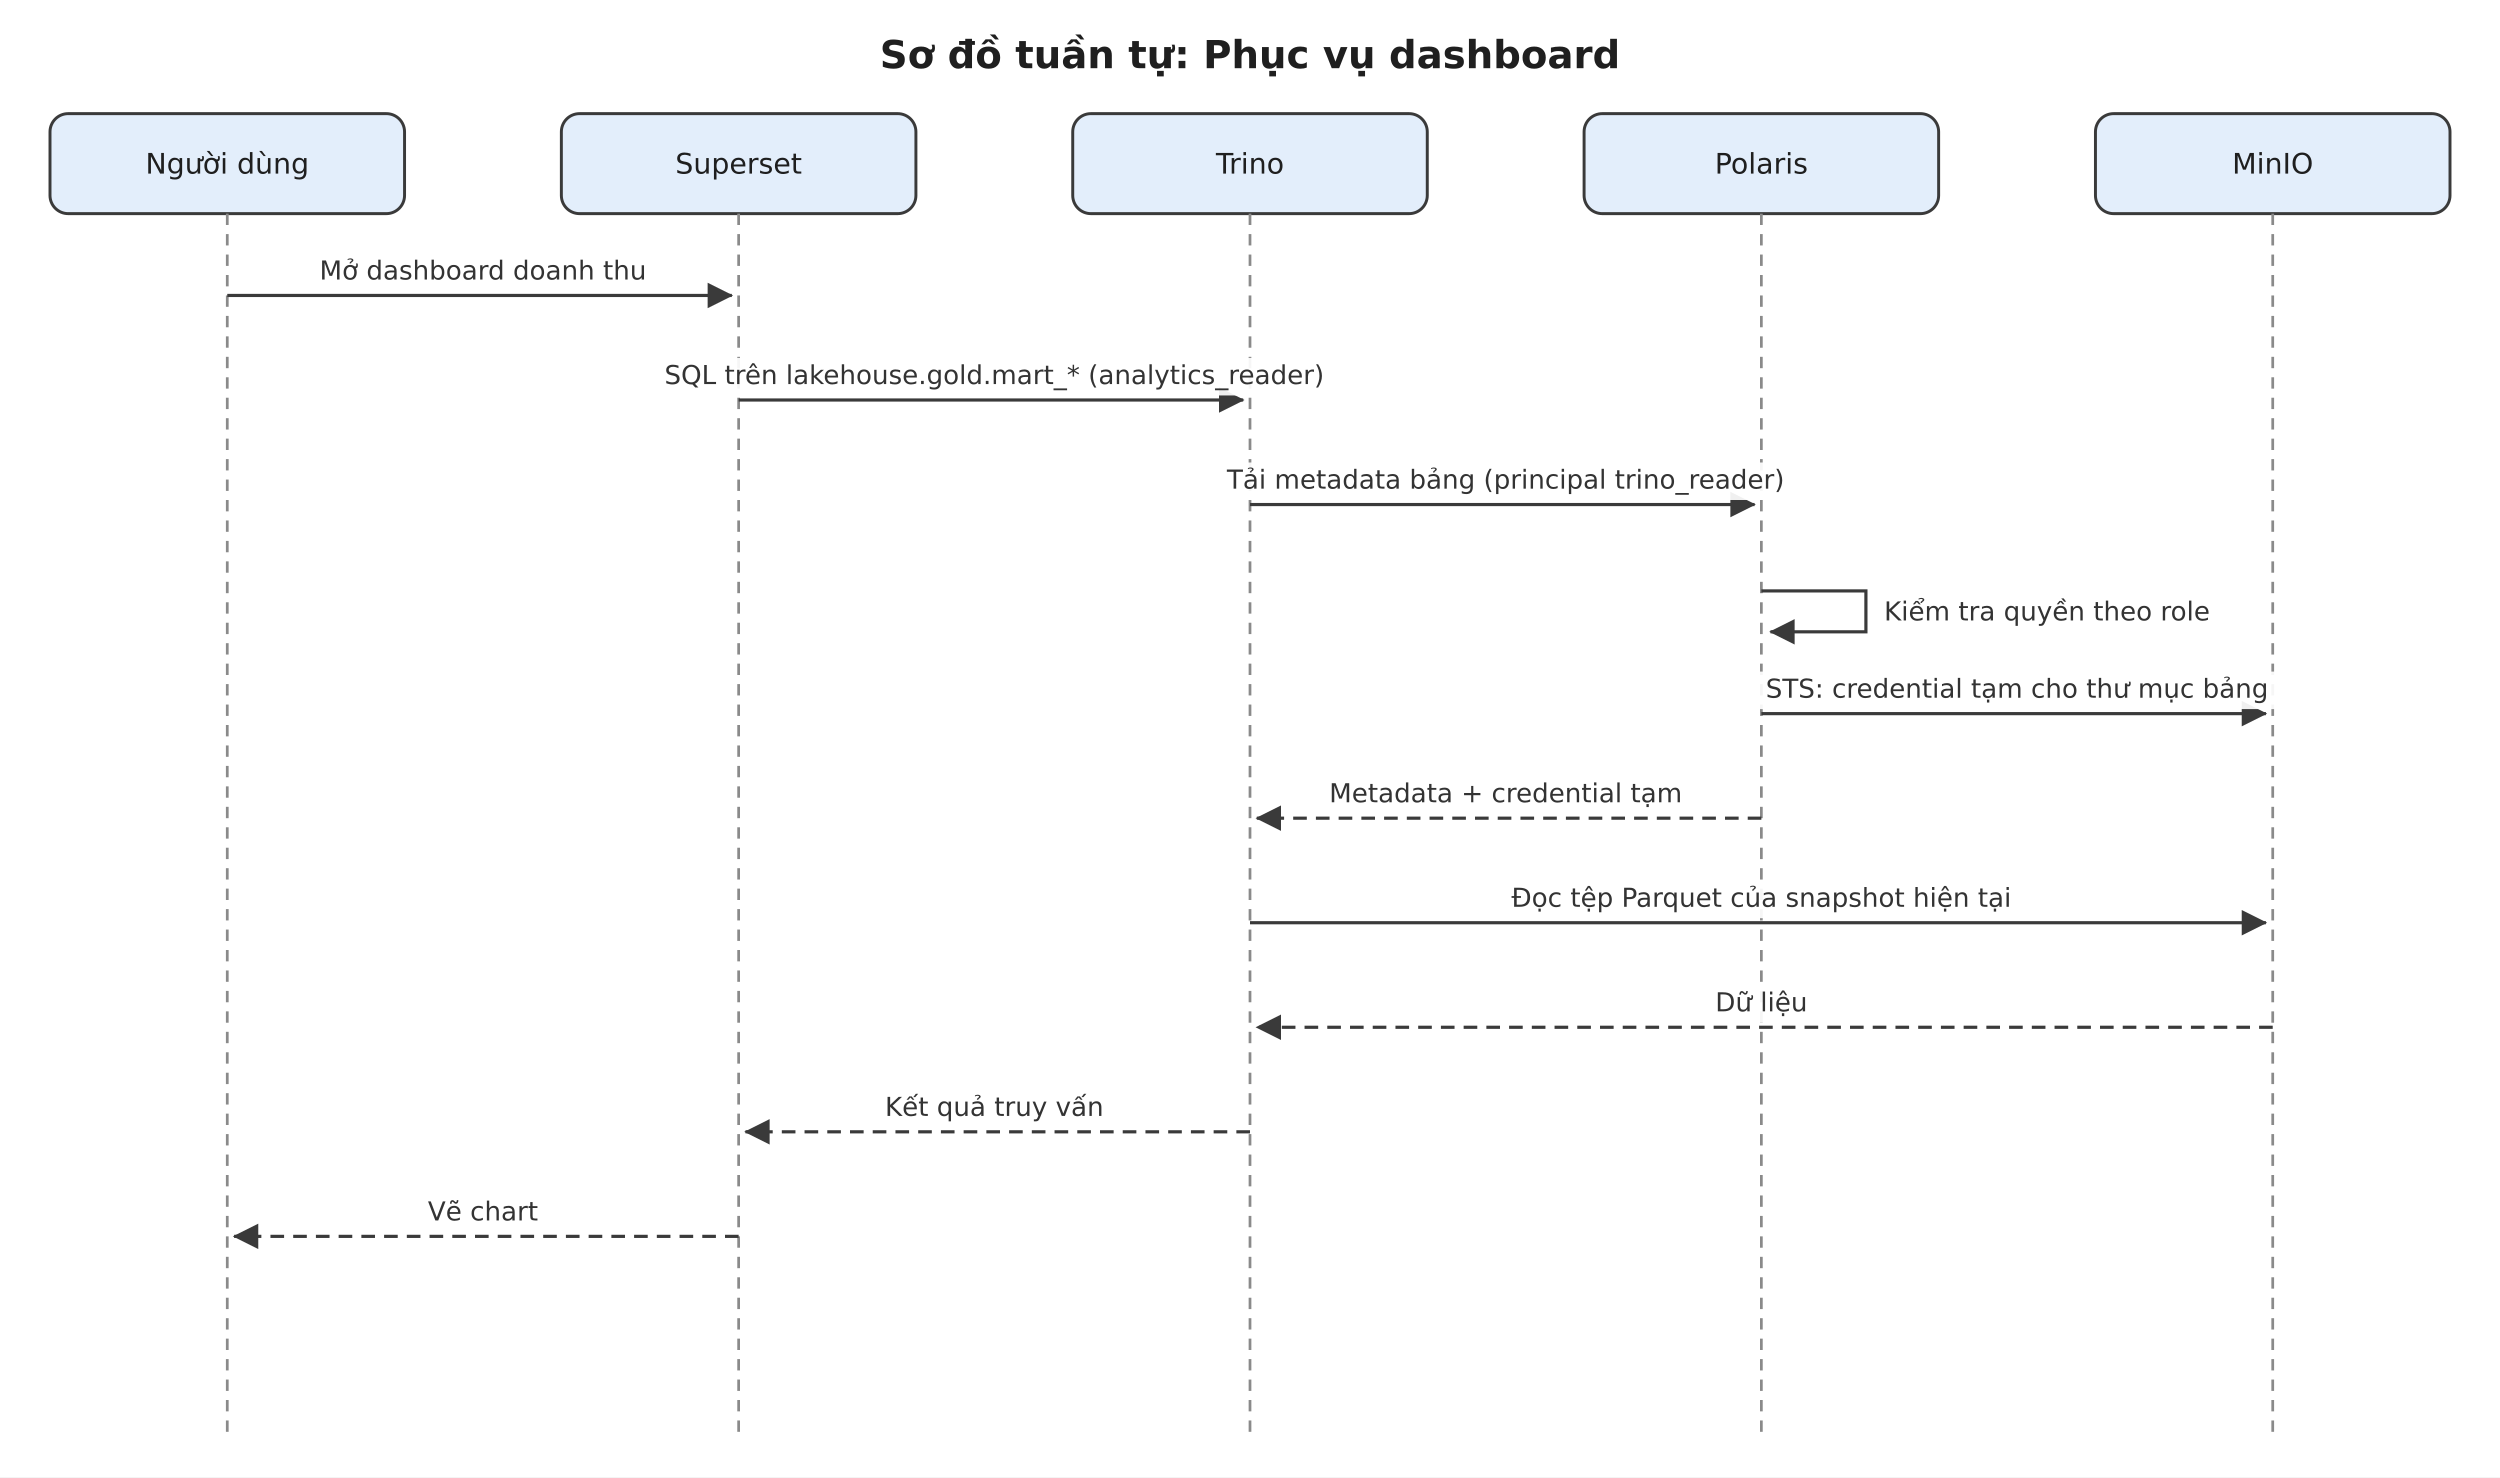
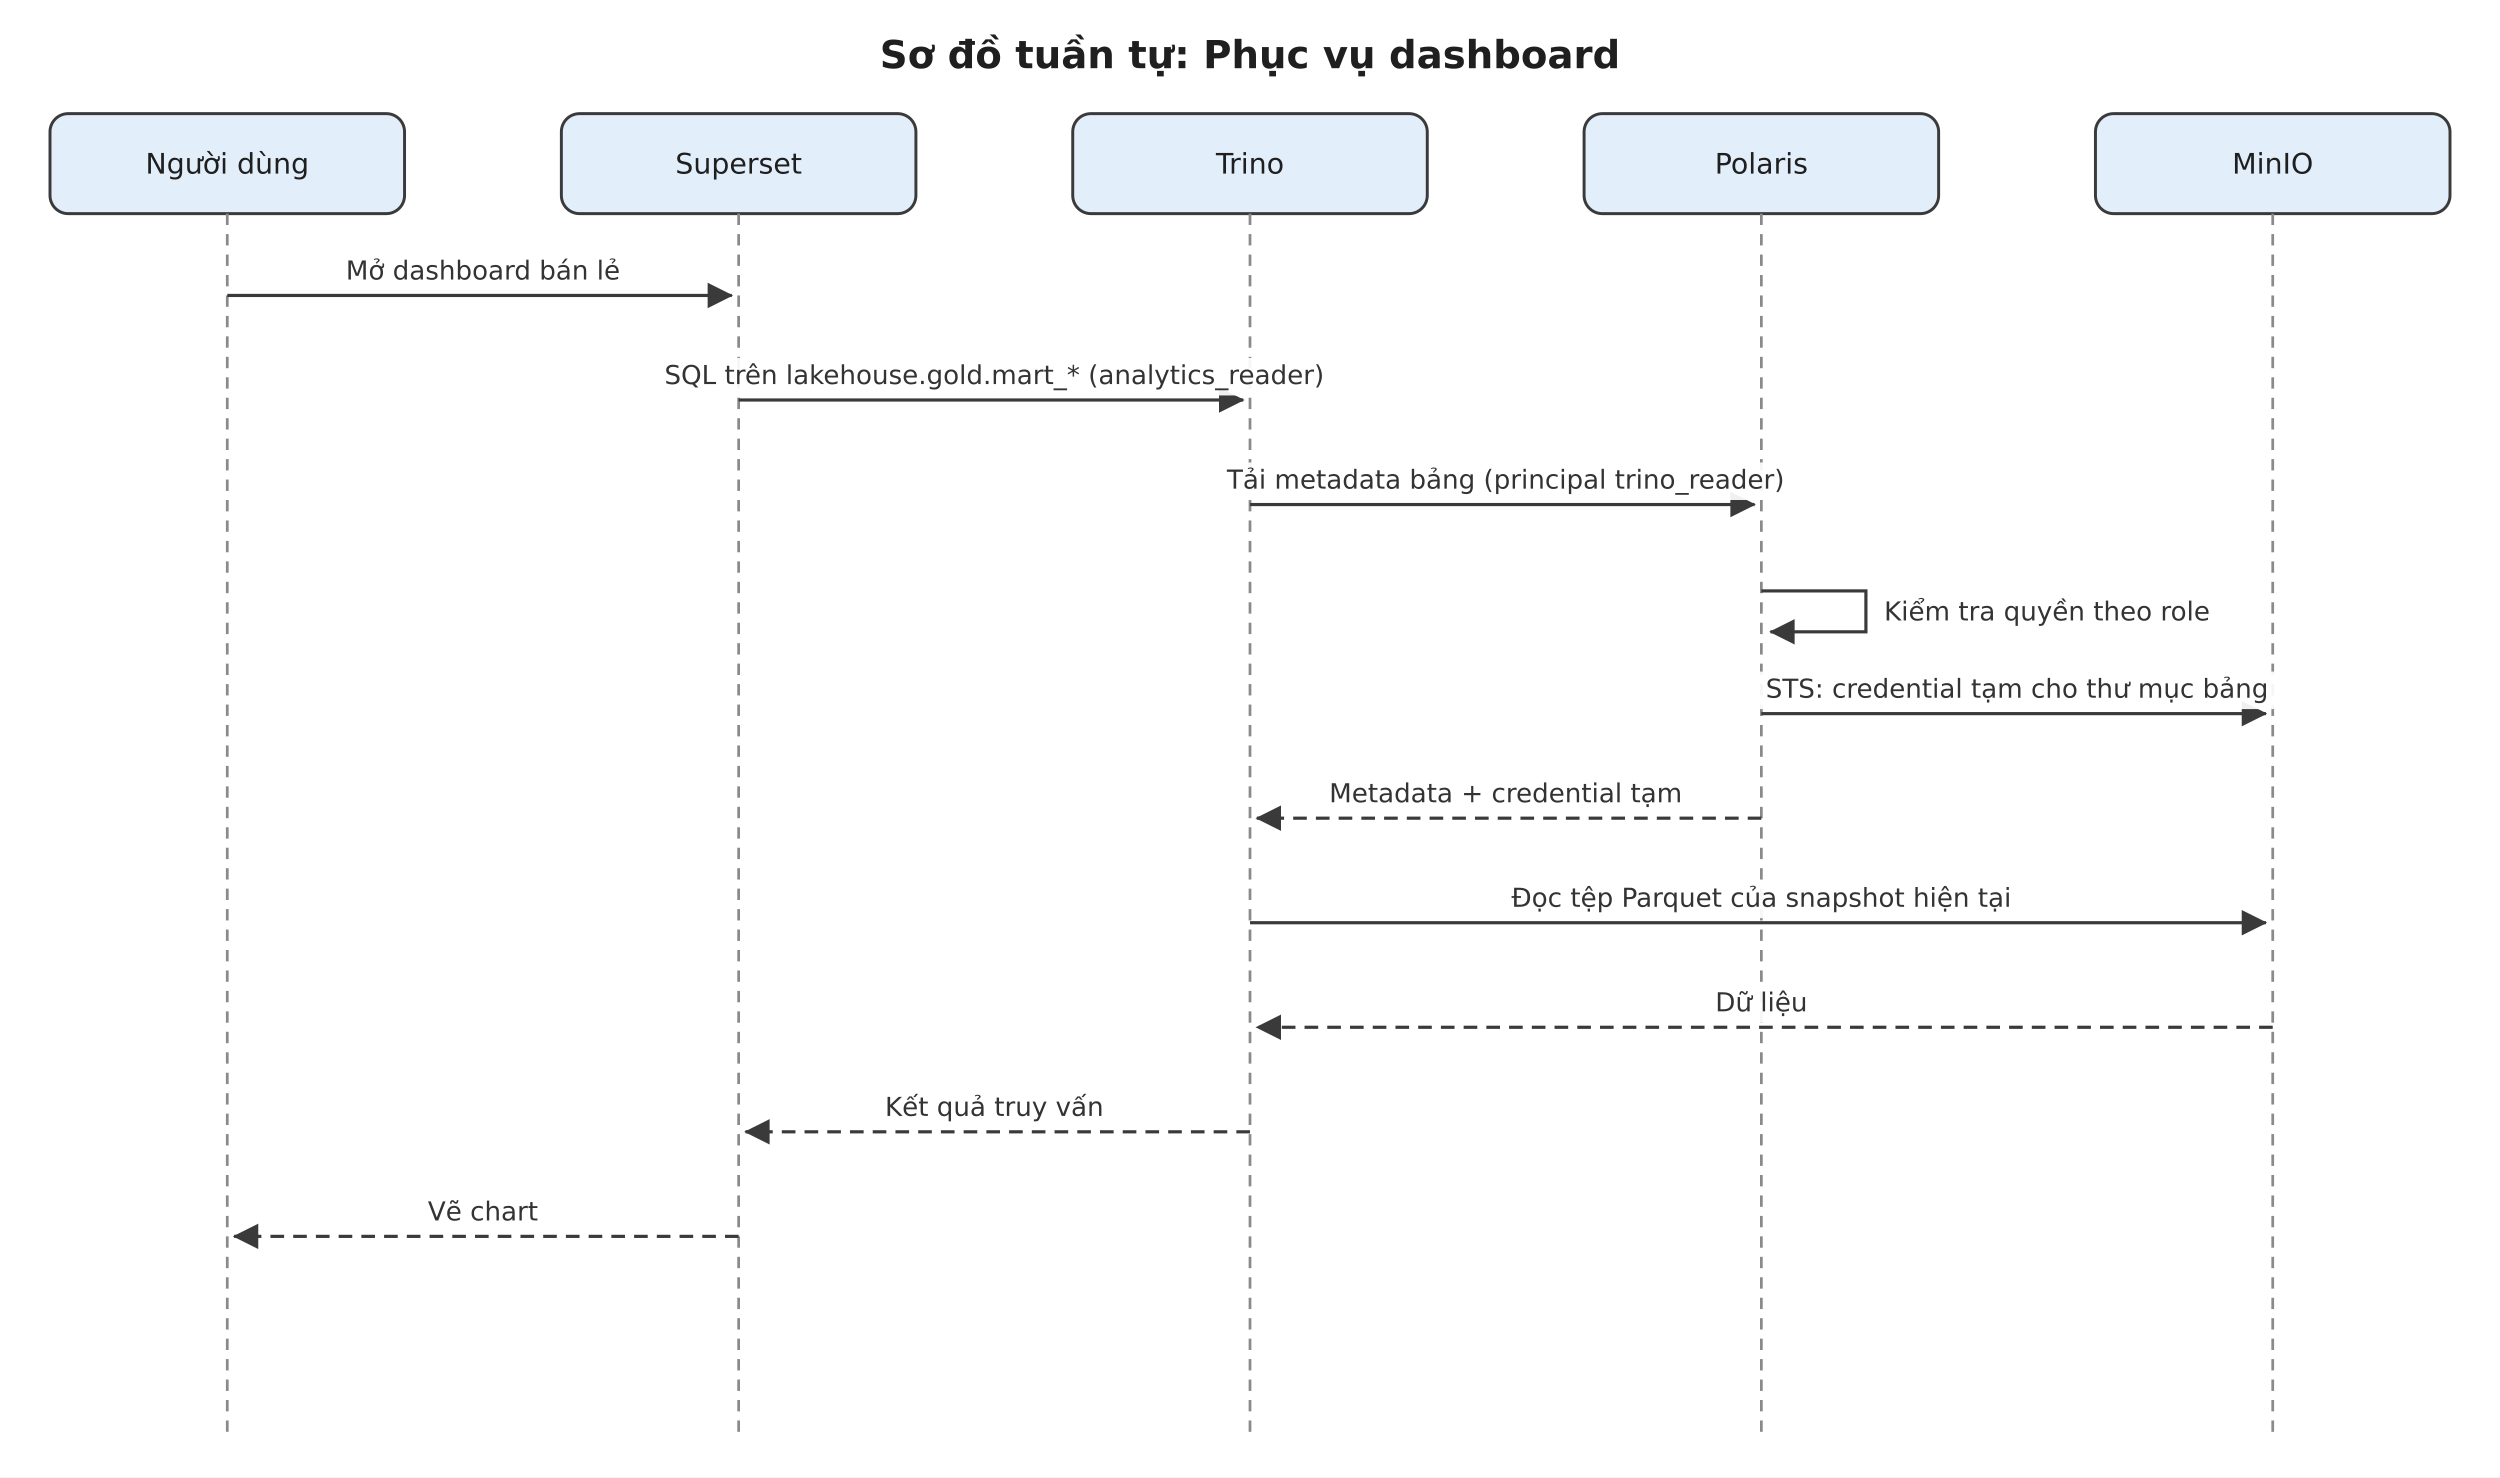
<svg xmlns="http://www.w3.org/2000/svg" width="1100" height="650" viewBox="0 0 1100 650">
  <defs>
    <marker id="arrow" viewBox="0 0 10 10" refX="9.5" refY="5" markerWidth="8" markerHeight="8" orient="auto-start-reverse">
      <path d="M 0 0 L 10 5 L 0 10 z" fill="#3A3A3A" />
    </marker>
    <marker id="arrow-start" viewBox="0 0 10 10" refX="0.5" refY="5" markerWidth="8" markerHeight="8" orient="auto">
      <path d="M 10 0 L 0 5 L 10 10 z" fill="#3A3A3A" />
    </marker>
  </defs>
  <rect width="100%" height="100%" fill="#FFFFFF" />
  <text x="550.0" y="30.0" font-family="DejaVu Sans, Arial, Helvetica, sans-serif" font-size="17" font-weight="bold" text-anchor="middle" fill="#1F1F1F">Sơ đồ tuần tự: Phục vụ dashboard</text>
  <rect x="22.0" y="50" width="156" height="44" rx="8" fill="#E3EEFB" stroke="#3A3A3A" stroke-width="1.3" />
  <text x="100.0" y="76.4" font-family="DejaVu Sans, Arial, Helvetica, sans-serif" font-size="12.5" font-weight="normal" text-anchor="middle" fill="#1F1F1F">Người dùng</text>
  <line x1="100.0" y1="94" x2="100.0" y2="630" stroke="#8A8A8A" stroke-width="1.2" stroke-dasharray="5 4" />
  <rect x="247.0" y="50" width="156" height="44" rx="8" fill="#E3EEFB" stroke="#3A3A3A" stroke-width="1.3" />
  <text x="325.0" y="76.4" font-family="DejaVu Sans, Arial, Helvetica, sans-serif" font-size="12.5" font-weight="normal" text-anchor="middle" fill="#1F1F1F">Superset</text>
  <line x1="325.0" y1="94" x2="325.0" y2="630" stroke="#8A8A8A" stroke-width="1.2" stroke-dasharray="5 4" />
  <rect x="472.0" y="50" width="156" height="44" rx="8" fill="#E3EEFB" stroke="#3A3A3A" stroke-width="1.3" />
  <text x="550.0" y="76.4" font-family="DejaVu Sans, Arial, Helvetica, sans-serif" font-size="12.5" font-weight="normal" text-anchor="middle" fill="#1F1F1F">Trino</text>
  <line x1="550.0" y1="94" x2="550.0" y2="630" stroke="#8A8A8A" stroke-width="1.2" stroke-dasharray="5 4" />
  <rect x="697.0" y="50" width="156" height="44" rx="8" fill="#E3EEFB" stroke="#3A3A3A" stroke-width="1.3" />
  <text x="775.0" y="76.4" font-family="DejaVu Sans, Arial, Helvetica, sans-serif" font-size="12.5" font-weight="normal" text-anchor="middle" fill="#1F1F1F">Polaris</text>
  <line x1="775.0" y1="94" x2="775.0" y2="630" stroke="#8A8A8A" stroke-width="1.2" stroke-dasharray="5 4" />
  <rect x="922.0" y="50" width="156" height="44" rx="8" fill="#E3EEFB" stroke="#3A3A3A" stroke-width="1.3" />
  <text x="1000.0" y="76.4" font-family="DejaVu Sans, Arial, Helvetica, sans-serif" font-size="12.5" font-weight="normal" text-anchor="middle" fill="#1F1F1F">MinIO</text>
  <line x1="1000.0" y1="94" x2="1000.0" y2="630" stroke="#8A8A8A" stroke-width="1.2" stroke-dasharray="5 4" />
  <line x1="100.0" y1="130.0" x2="322.0" y2="130.0" stroke="#3A3A3A" stroke-width="1.4" marker-end="url(#arrow)" />
  <rect x="137.7" y="111.5" width="149.7" height="16.5" fill="#FFFFFF" fill-opacity="0.92" />
-   <text x="212.5" y="123.0" font-family="DejaVu Sans, Arial, Helvetica, sans-serif" font-size="11.5" font-weight="normal" text-anchor="middle" fill="#333333">Mở dashboard doanh thu</text>
+   <text x="212.5" y="123.0" font-family="DejaVu Sans, Arial, Helvetica, sans-serif" font-size="11.5" font-weight="normal" text-anchor="middle" fill="#333333">Mở dashboard bán lẻ</text>
  <line x1="325.0" y1="176.0" x2="547.0" y2="176.0" stroke="#3A3A3A" stroke-width="1.4" marker-end="url(#arrow)" />
  <rect x="275.7" y="157.5" width="323.6" height="16.5" fill="#FFFFFF" fill-opacity="0.92" />
  <text x="437.5" y="169.0" font-family="DejaVu Sans, Arial, Helvetica, sans-serif" font-size="11.5" font-weight="normal" text-anchor="middle" fill="#333333">SQL trên lakehouse.gold.mart_* (analytics_reader)</text>
  <line x1="550.0" y1="222.0" x2="772.0" y2="222.0" stroke="#3A3A3A" stroke-width="1.4" marker-end="url(#arrow)" />
  <rect x="523.3" y="203.5" width="278.5" height="16.5" fill="#FFFFFF" fill-opacity="0.92" />
  <text x="662.5" y="215.0" font-family="DejaVu Sans, Arial, Helvetica, sans-serif" font-size="11.5" font-weight="normal" text-anchor="middle" fill="#333333">Tải metadata bảng (principal trino_reader)</text>
  <path d="M 775.0 260.0 L 821.0 260.0 L 821.0 278.0 L 779.0 278.0" fill="none" stroke="#3A3A3A" stroke-width="1.4" marker-end="url(#arrow)" />
  <text x="829.0" y="273.0" font-family="DejaVu Sans, Arial, Helvetica, sans-serif" font-size="11.5" font-weight="normal" text-anchor="start" fill="#333333">Kiểm tra quyền theo role</text>
  <line x1="775.0" y1="314.0" x2="997.0" y2="314.0" stroke="#3A3A3A" stroke-width="1.4" marker-end="url(#arrow)" />
  <rect x="767.6" y="295.5" width="239.8" height="16.5" fill="#FFFFFF" fill-opacity="0.92" />
  <text x="887.5" y="307.0" font-family="DejaVu Sans, Arial, Helvetica, sans-serif" font-size="11.5" font-weight="normal" text-anchor="middle" fill="#333333">STS: credential tạm cho thư mục bảng</text>
  <line x1="775.0" y1="360.0" x2="553.0" y2="360.0" stroke="#3A3A3A" stroke-width="1.4" stroke-dasharray="6 4" marker-end="url(#arrow)" />
  <rect x="578.0" y="341.5" width="169.0" height="16.5" fill="#FFFFFF" fill-opacity="0.92" />
  <text x="662.5" y="353.0" font-family="DejaVu Sans, Arial, Helvetica, sans-serif" font-size="11.5" font-weight="normal" text-anchor="middle" fill="#333333">Metadata + credential tạm</text>
  <line x1="550.0" y1="406.0" x2="997.0" y2="406.0" stroke="#3A3A3A" stroke-width="1.4" marker-end="url(#arrow)" />
  <rect x="651.9" y="387.5" width="246.3" height="16.5" fill="#FFFFFF" fill-opacity="0.92" />
  <text x="775.0" y="399.0" font-family="DejaVu Sans, Arial, Helvetica, sans-serif" font-size="11.5" font-weight="normal" text-anchor="middle" fill="#333333">Đọc tệp Parquet của snapshot hiện tại</text>
  <line x1="1000.0" y1="452.0" x2="553.0" y2="452.0" stroke="#3A3A3A" stroke-width="1.4" stroke-dasharray="6 4" marker-end="url(#arrow)" />
  <rect x="748.5" y="433.5" width="53.1" height="16.5" fill="#FFFFFF" fill-opacity="0.92" />
  <text x="775.0" y="445.0" font-family="DejaVu Sans, Arial, Helvetica, sans-serif" font-size="11.5" font-weight="normal" text-anchor="middle" fill="#333333">Dữ liệu</text>
  <line x1="550.0" y1="498.0" x2="328.0" y2="498.0" stroke="#3A3A3A" stroke-width="1.4" stroke-dasharray="6 4" marker-end="url(#arrow)" />
  <rect x="382.0" y="479.5" width="111.0" height="16.5" fill="#FFFFFF" fill-opacity="0.92" />
  <text x="437.5" y="491.0" font-family="DejaVu Sans, Arial, Helvetica, sans-serif" font-size="11.5" font-weight="normal" text-anchor="middle" fill="#333333">Kết quả truy vấn</text>
  <line x1="325.0" y1="544.0" x2="103.0" y2="544.0" stroke="#3A3A3A" stroke-width="1.4" stroke-dasharray="6 4" marker-end="url(#arrow)" />
  <rect x="182.7" y="525.5" width="59.5" height="16.5" fill="#FFFFFF" fill-opacity="0.92" />
  <text x="212.5" y="537.0" font-family="DejaVu Sans, Arial, Helvetica, sans-serif" font-size="11.5" font-weight="normal" text-anchor="middle" fill="#333333">Vẽ chart</text>
</svg>
